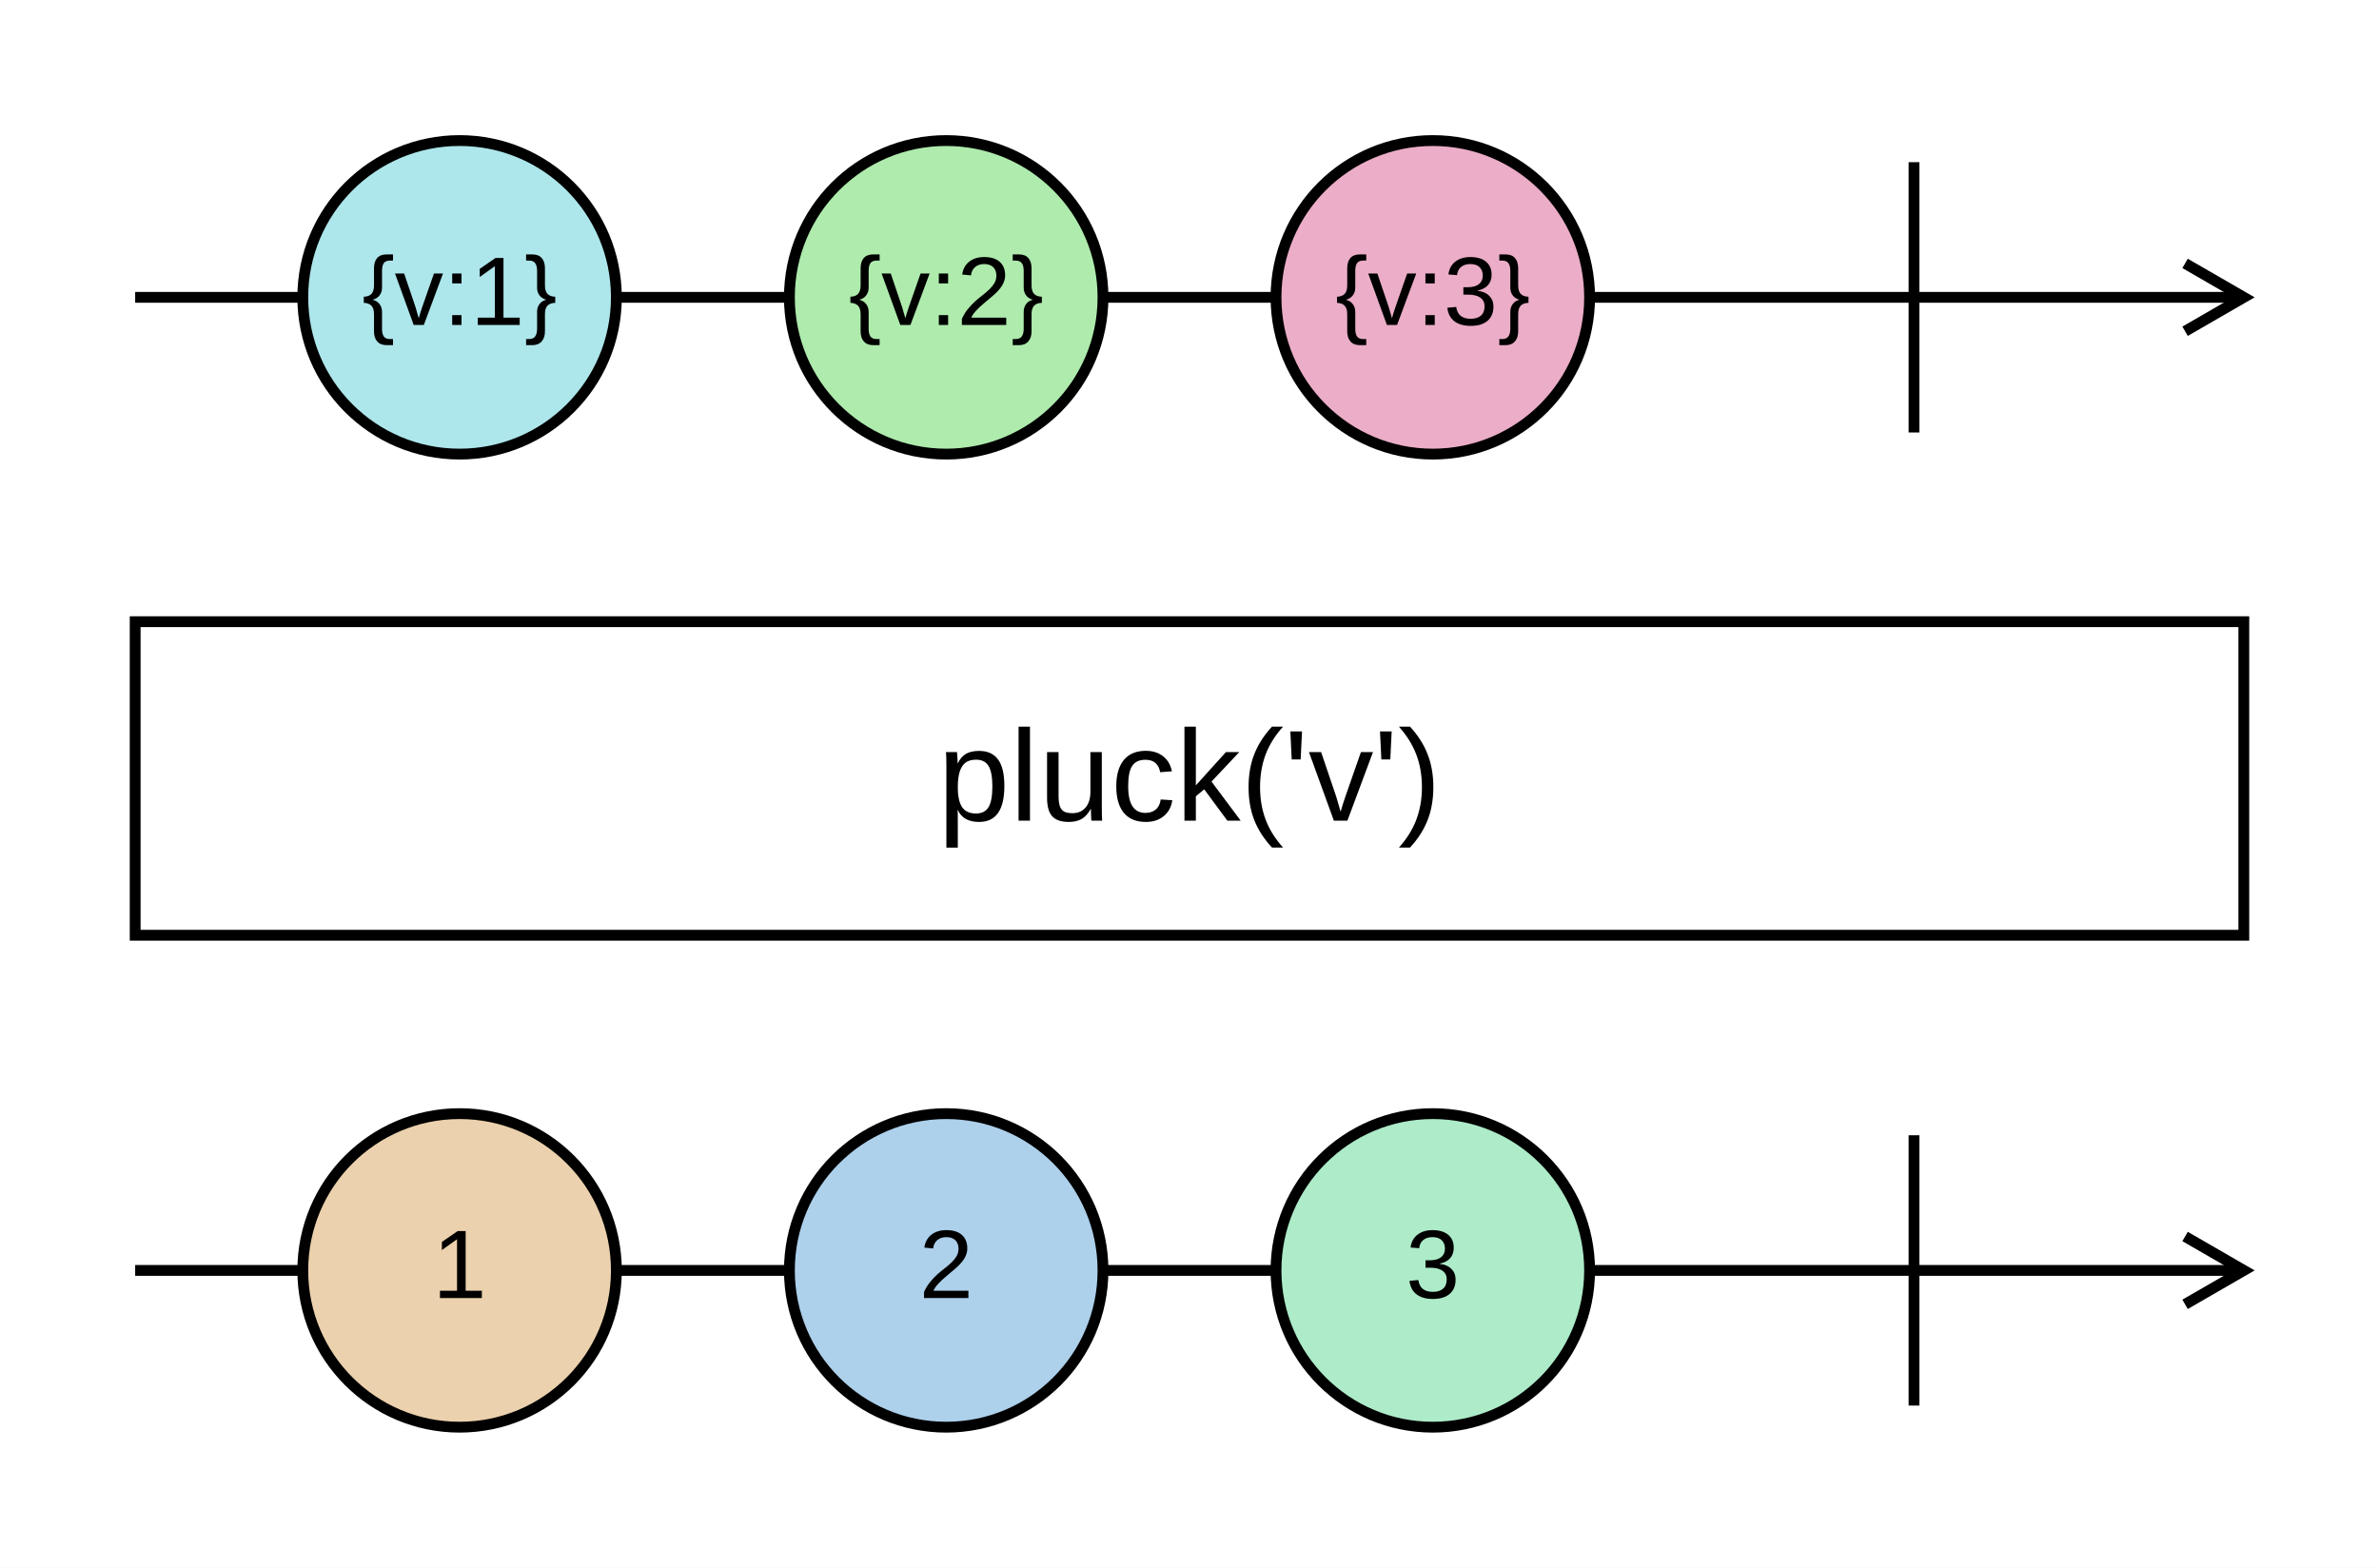
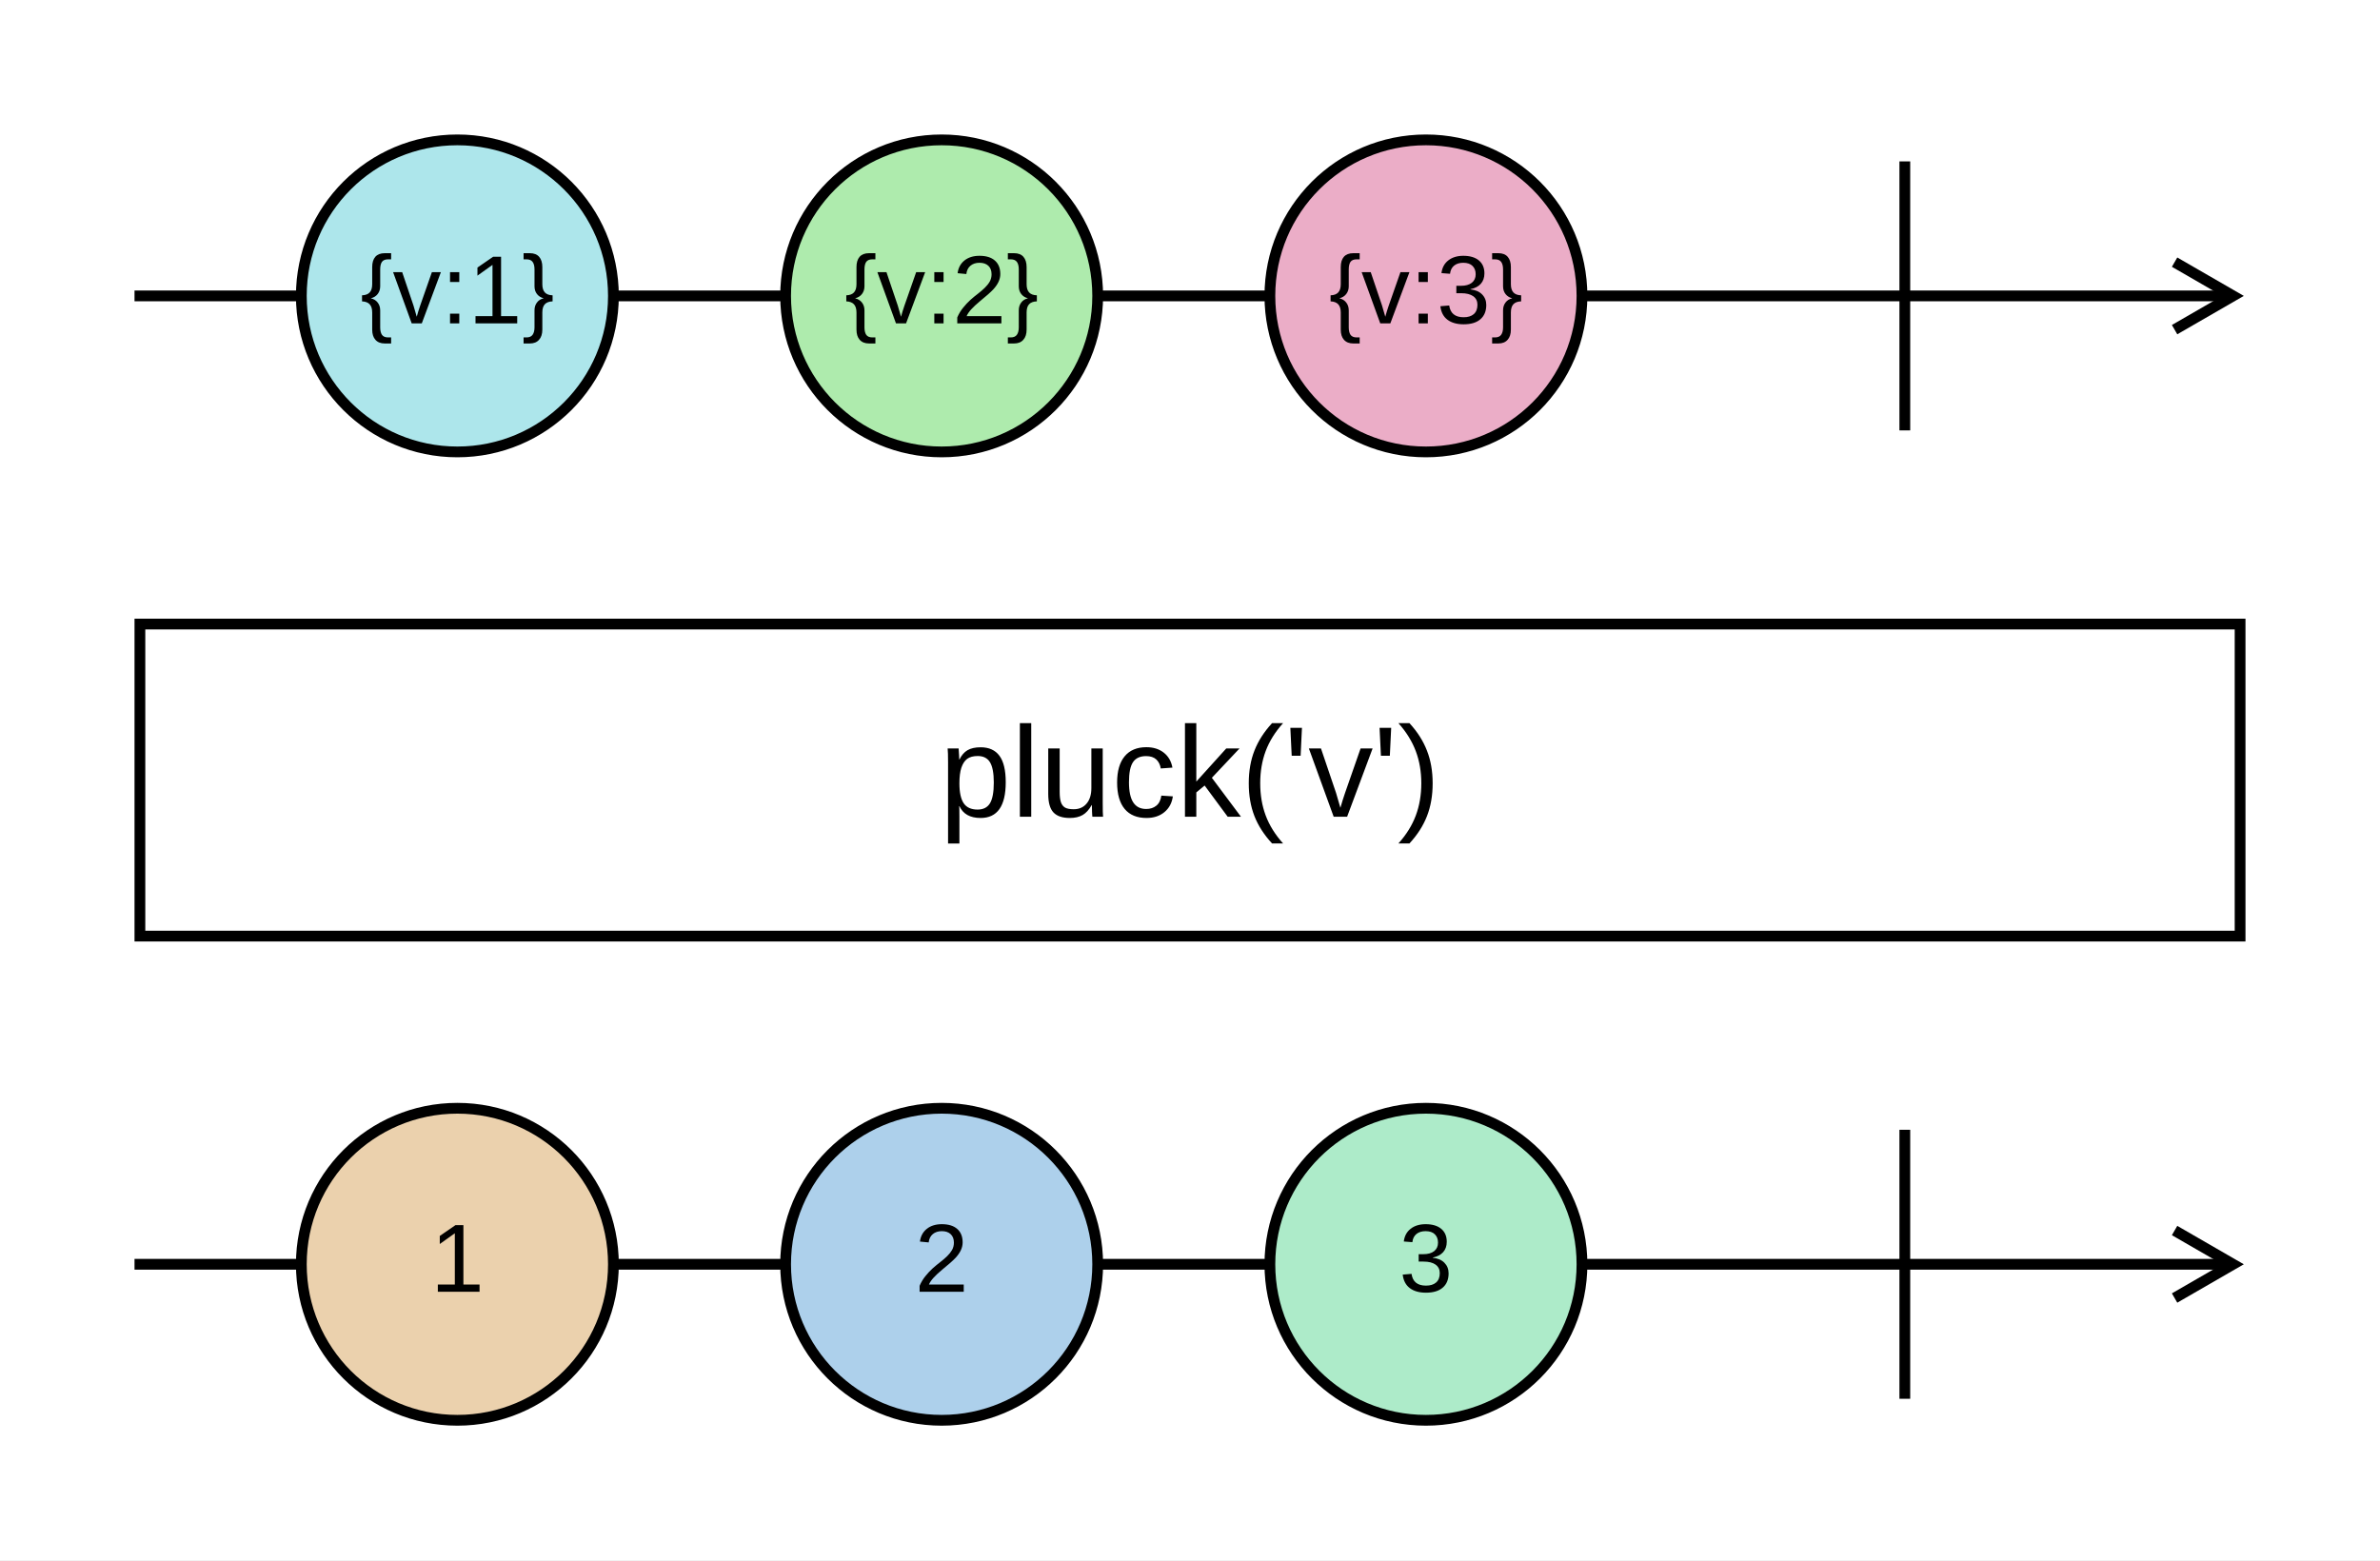
- <svg xmlns="http://www.w3.org/2000/svg" viewBox="0 0 440 290" width="440" height="290">
-   <path fill="#fff" d="M0 0h440v290H0z" />
+ <svg xmlns="http://www.w3.org/2000/svg" viewBox="0 0 442.309 290" width="442.309" height="290">
+   <path fill="#fff" d="M0 0h442.309v290H0z" />
  <g stroke="#000" stroke-width="2">
    <path d="M25 55h390" />
    <path fill="none" stroke-linecap="square" d="M405 49.226 415 55l-10 5.774" />
  </g>
  <path stroke="#000" stroke-width="2" d="M354 30v50" />
  <g transform="translate(235 25)">
    <circle cx="30" cy="30" fill="hsl(335, 60%, 80%)" stroke="#000" stroke-width="2" r="29" />
    <text font-family="Arial, Helvetica, sans-serif" font-size="18" dominant-baseline="middle" text-anchor="middle" transform="translate(30 30)">{v:3}</text>
  </g>
  <g transform="translate(145 25)">
    <circle cx="30" cy="30" fill="hsl(119, 60%, 80%)" stroke="#000" stroke-width="2" r="29" />
    <text font-family="Arial, Helvetica, sans-serif" font-size="18" dominant-baseline="middle" text-anchor="middle" transform="translate(30 30)">{v:2}</text>
  </g>
  <g transform="translate(55 25)">
    <circle cx="30" cy="30" fill="hsl(185, 60%, 80%)" stroke="#000" stroke-width="2" r="29" />
    <text font-family="Arial, Helvetica, sans-serif" font-size="18" dominant-baseline="middle" text-anchor="middle" transform="translate(30 30)">{v:1}</text>
  </g>
  <g transform="translate(25 105)">
-     <rect y="10" width="390" height="58" fill="#fff" stroke="#000" stroke-width="2" rx="0" />
-     <text x="195" y="40" dominant-baseline="middle" text-anchor="middle" font-family="Arial, Helvetica, sans-serif" font-size="24">pluck('v')</text>
+     <rect x="1" y="11" width="390.309" height="58" fill="#fff" stroke="#000" stroke-width="2" rx="0" />
+     <text x="196.155" y="40" dominant-baseline="middle" text-anchor="middle" font-family="Arial, Helvetica, sans-serif" font-size="24">pluck('v')</text>
  </g>
  <g stroke="#000" stroke-width="2">
    <path d="M25 235h390" />
    <path fill="none" stroke-linecap="square" d="M405 229.226 415 235l-10 5.774" />
  </g>
  <path stroke="#000" stroke-width="2" d="M354 210v50" />
  <g transform="translate(235 205)">
    <circle cx="30" cy="30" fill="hsl(147, 60%, 80%)" stroke="#000" stroke-width="2" r="29" />
    <text font-family="Arial, Helvetica, sans-serif" font-size="18" dominant-baseline="middle" text-anchor="middle" transform="translate(30 30)">3</text>
  </g>
  <g transform="translate(145 205)">
    <circle cx="30" cy="30" fill="hsl(206, 60%, 80%)" stroke="#000" stroke-width="2" r="29" />
    <text font-family="Arial, Helvetica, sans-serif" font-size="18" dominant-baseline="middle" text-anchor="middle" transform="translate(30 30)">2</text>
  </g>
  <g transform="translate(55 205)">
    <circle cx="30" cy="30" fill="hsl(35, 60%, 80%)" stroke="#000" stroke-width="2" r="29" />
    <text font-family="Arial, Helvetica, sans-serif" font-size="18" dominant-baseline="middle" text-anchor="middle" transform="translate(30 30)">1</text>
  </g>
</svg>
